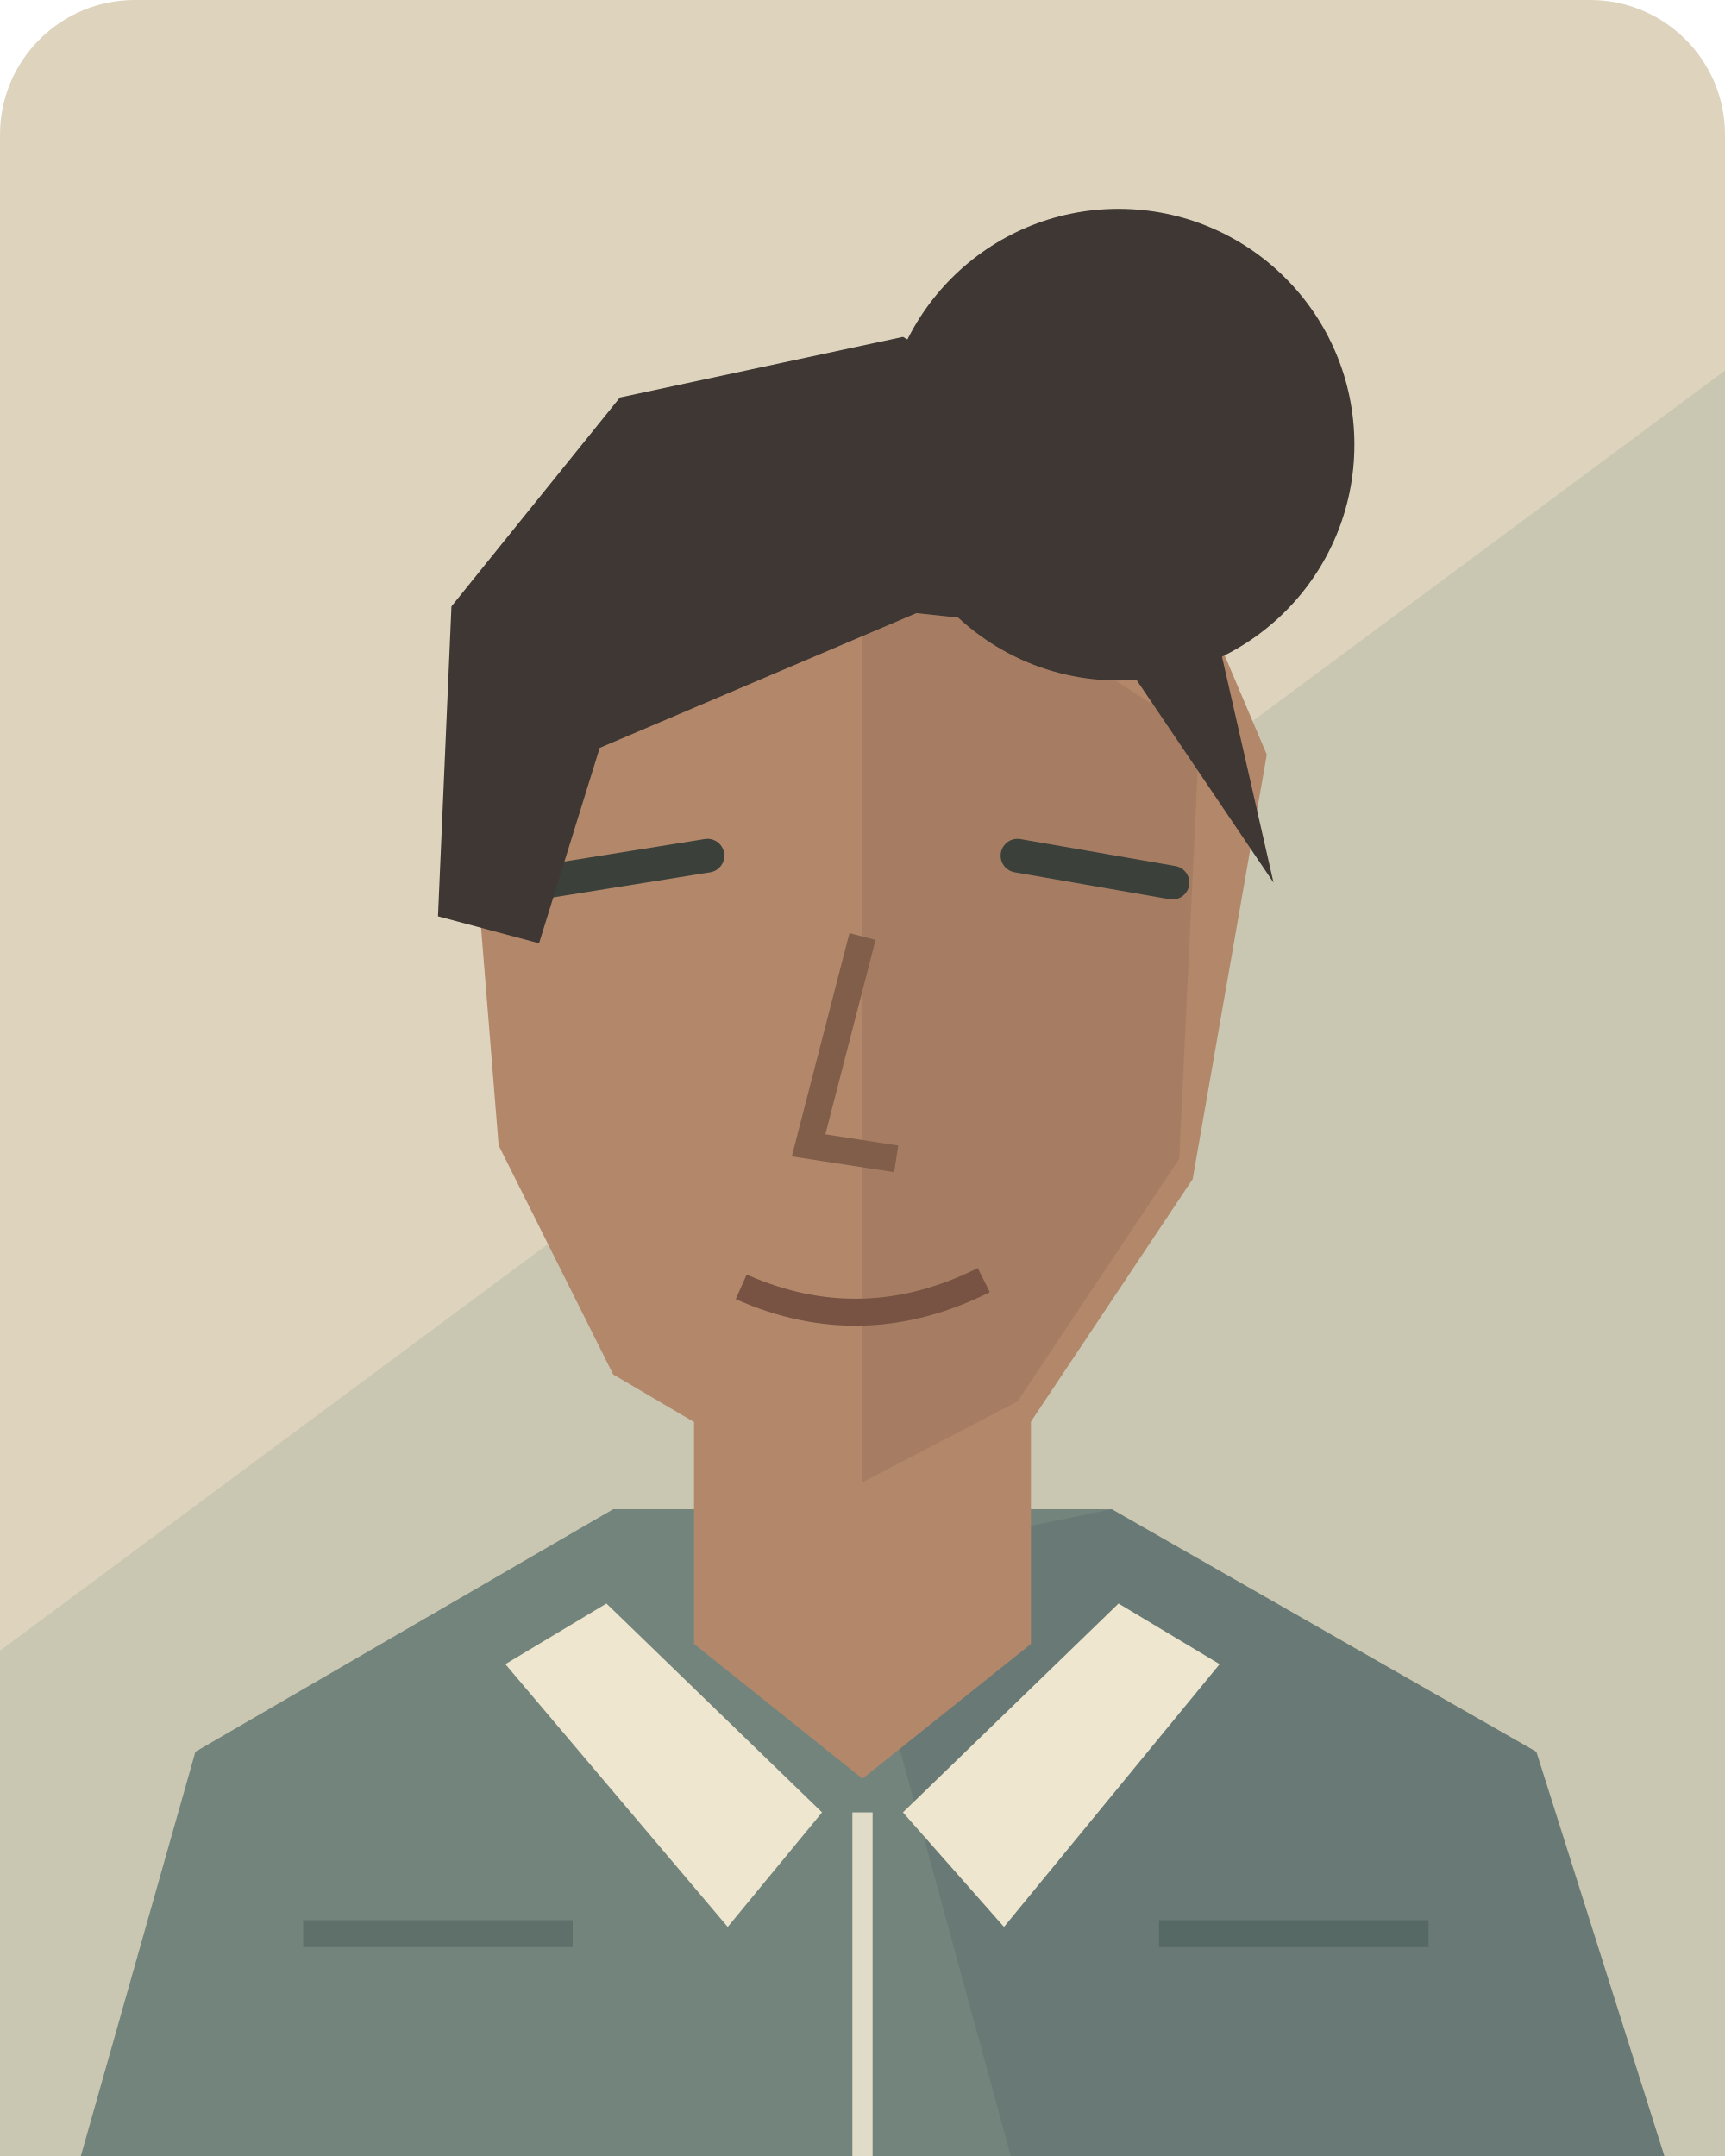
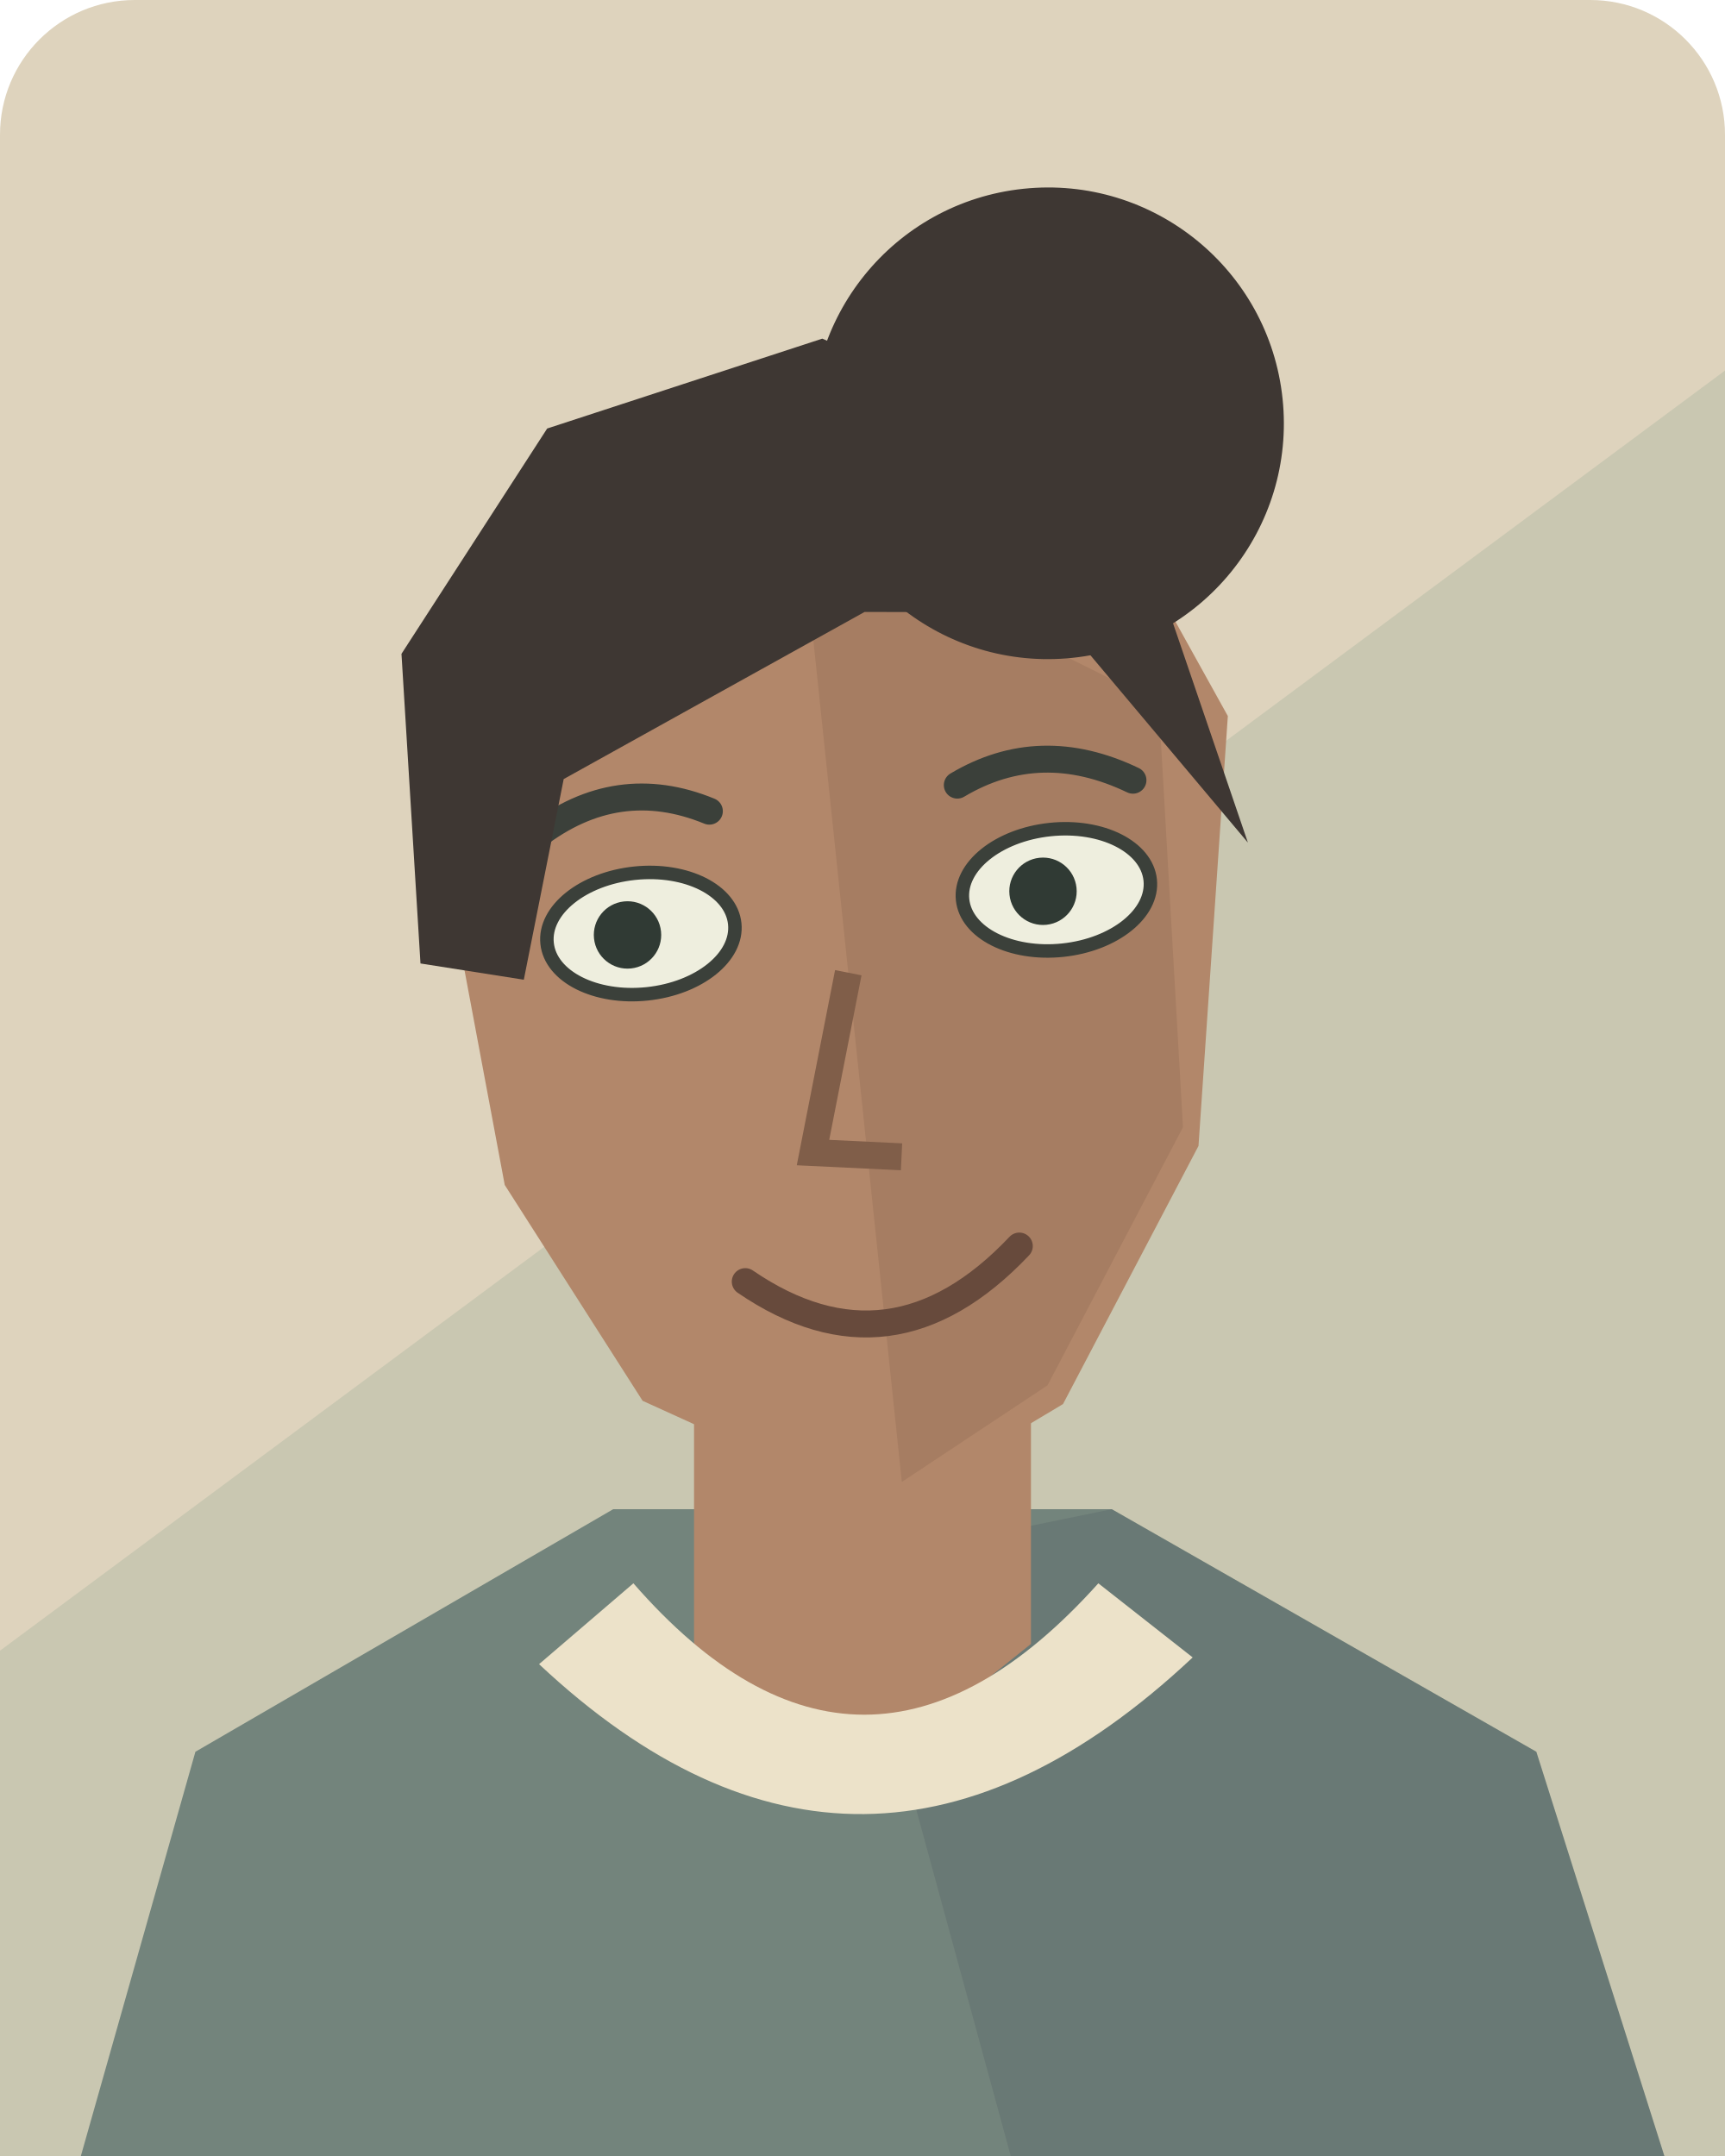
<svg xmlns="http://www.w3.org/2000/svg" width="256" height="320" viewBox="0 0 256 320">
  <rect width="256" height="320" rx="20" fill="#ded3bd" />
  <path d="M0 245L256 55V320H0Z" fill="#c9c7b1" />
  <path d="M12 320L29 260L91 224H165L228 260L247 320Z" fill="#73847c" />
  <path d="M126 232L150 320H247L228 260L165 224Z" fill="#343d4b" opacity=".16" />
  <path d="M103 182H153V244L128 264L103 244Z" fill="#b2876a" />
-   <path d="M69 108L86 68L128 53L171 72L188 112L177 175L153 211L125 224L91 204L74 170Z" fill="#b2876a" />
-   <path d="M128 77L178 109L175 172L151 208L128 220Z" fill="#714f3b" opacity=".18" />
-   <path d="M80 131L105 127M151 127L174 131" stroke="#3b403a" stroke-width="5" stroke-linecap="round" />
-   <path d="M128 139L120 170L133 172" fill="none" stroke="#805e49" stroke-width="4" />
-   <path d="M110 191Q128 199 146 190" fill="none" stroke="#785343" stroke-width="4" />
-   <path d="M90 238L122 269L108 286L75 247M166 238L134 269L149 286L181 247" fill="#eee6ce" />
-   <path d="M128 269V320" stroke="#e1dcc7" stroke-width="3" />
-   <path d="M45 287H85M172 287H212" stroke="#374b47" stroke-opacity=".35" stroke-width="4" />
-   <circle cx="166" cy="66" r="35" fill="#3e3733" />
-   <path d="M65 136L67 90L92 59L134 50L176 74L189 131L164 94L136 91L89 111L80 140Z" fill="#3e3733" />
+   <path d="M94 235Q128 274 163 235L177 246Q128 292 80 247Z" fill="#ece2c9" />
+   <g transform="translate(5 0) rotate(-6 128 212)">
+     <path d="M69 108L86 68L128 53L171 72L188 112L177 175L153 211L125 224L91 204L74 170Z" fill="#b2876a" />
+     <path d="M128 77L178 109L175 172L151 208L128 220Z" fill="#714f3b" opacity=".18" />
+     <path d="M84 119Q97 111 110 118M147 118Q160 112 173 120" fill="none" stroke="#3b403a" stroke-width="4" stroke-linecap="round" />
+     <ellipse cx="98" cy="135" rx="14" ry="9" fill="#eeeede" stroke="#3b403a" stroke-width="2" />
+     <circle cx="96" cy="135" r="5" fill="#303a34" />
+     <ellipse cx="160" cy="135" rx="14" ry="9" fill="#eeeede" stroke="#3b403a" stroke-width="2" />
+     <circle cx="158" cy="135" r="5" fill="#303a34" />
+     <path d="M128 144L120 170L133 172" fill="none" stroke="#805e49" stroke-width="4" />
+     <path d="M108 188Q128 205 149 187" fill="none" stroke="#674a3c" stroke-width="4" stroke-linecap="round" />
+     <circle cx="166" cy="66" r="35" fill="#3e3733" />
+     <path d="M65 136L67 90L92 59L134 50L176 74L189 131L164 94L136 91L89 111L80 140Z" fill="#3e3733" />
+   </g>
</svg>
